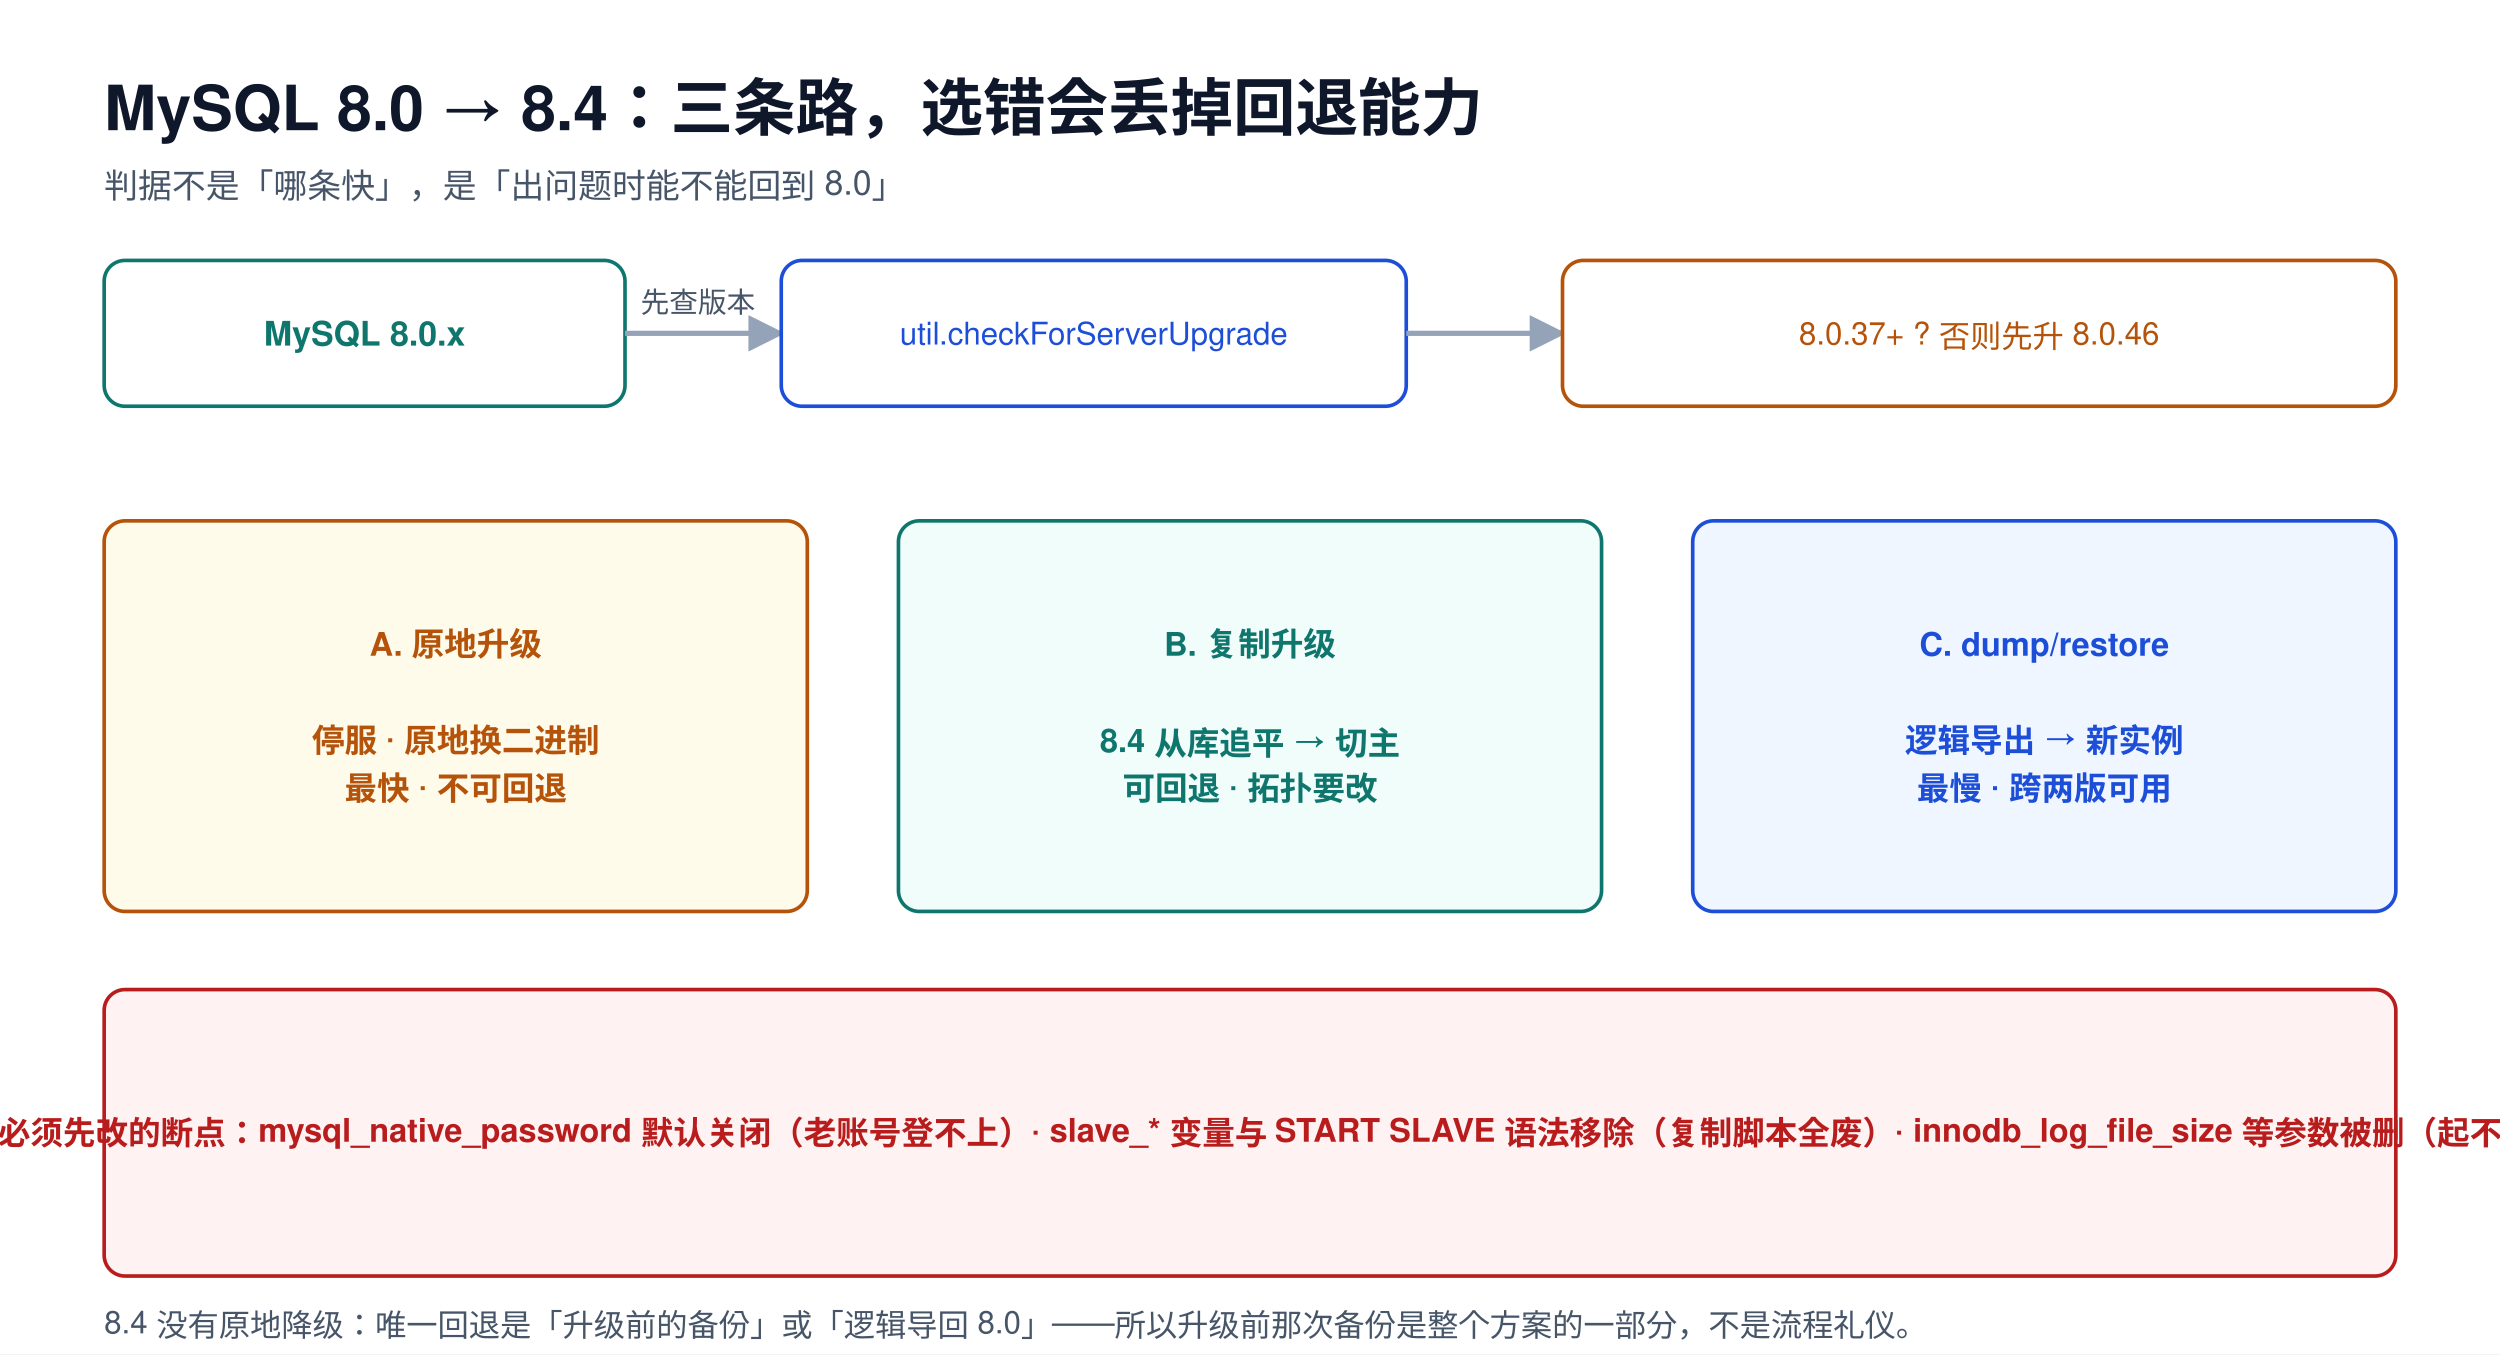
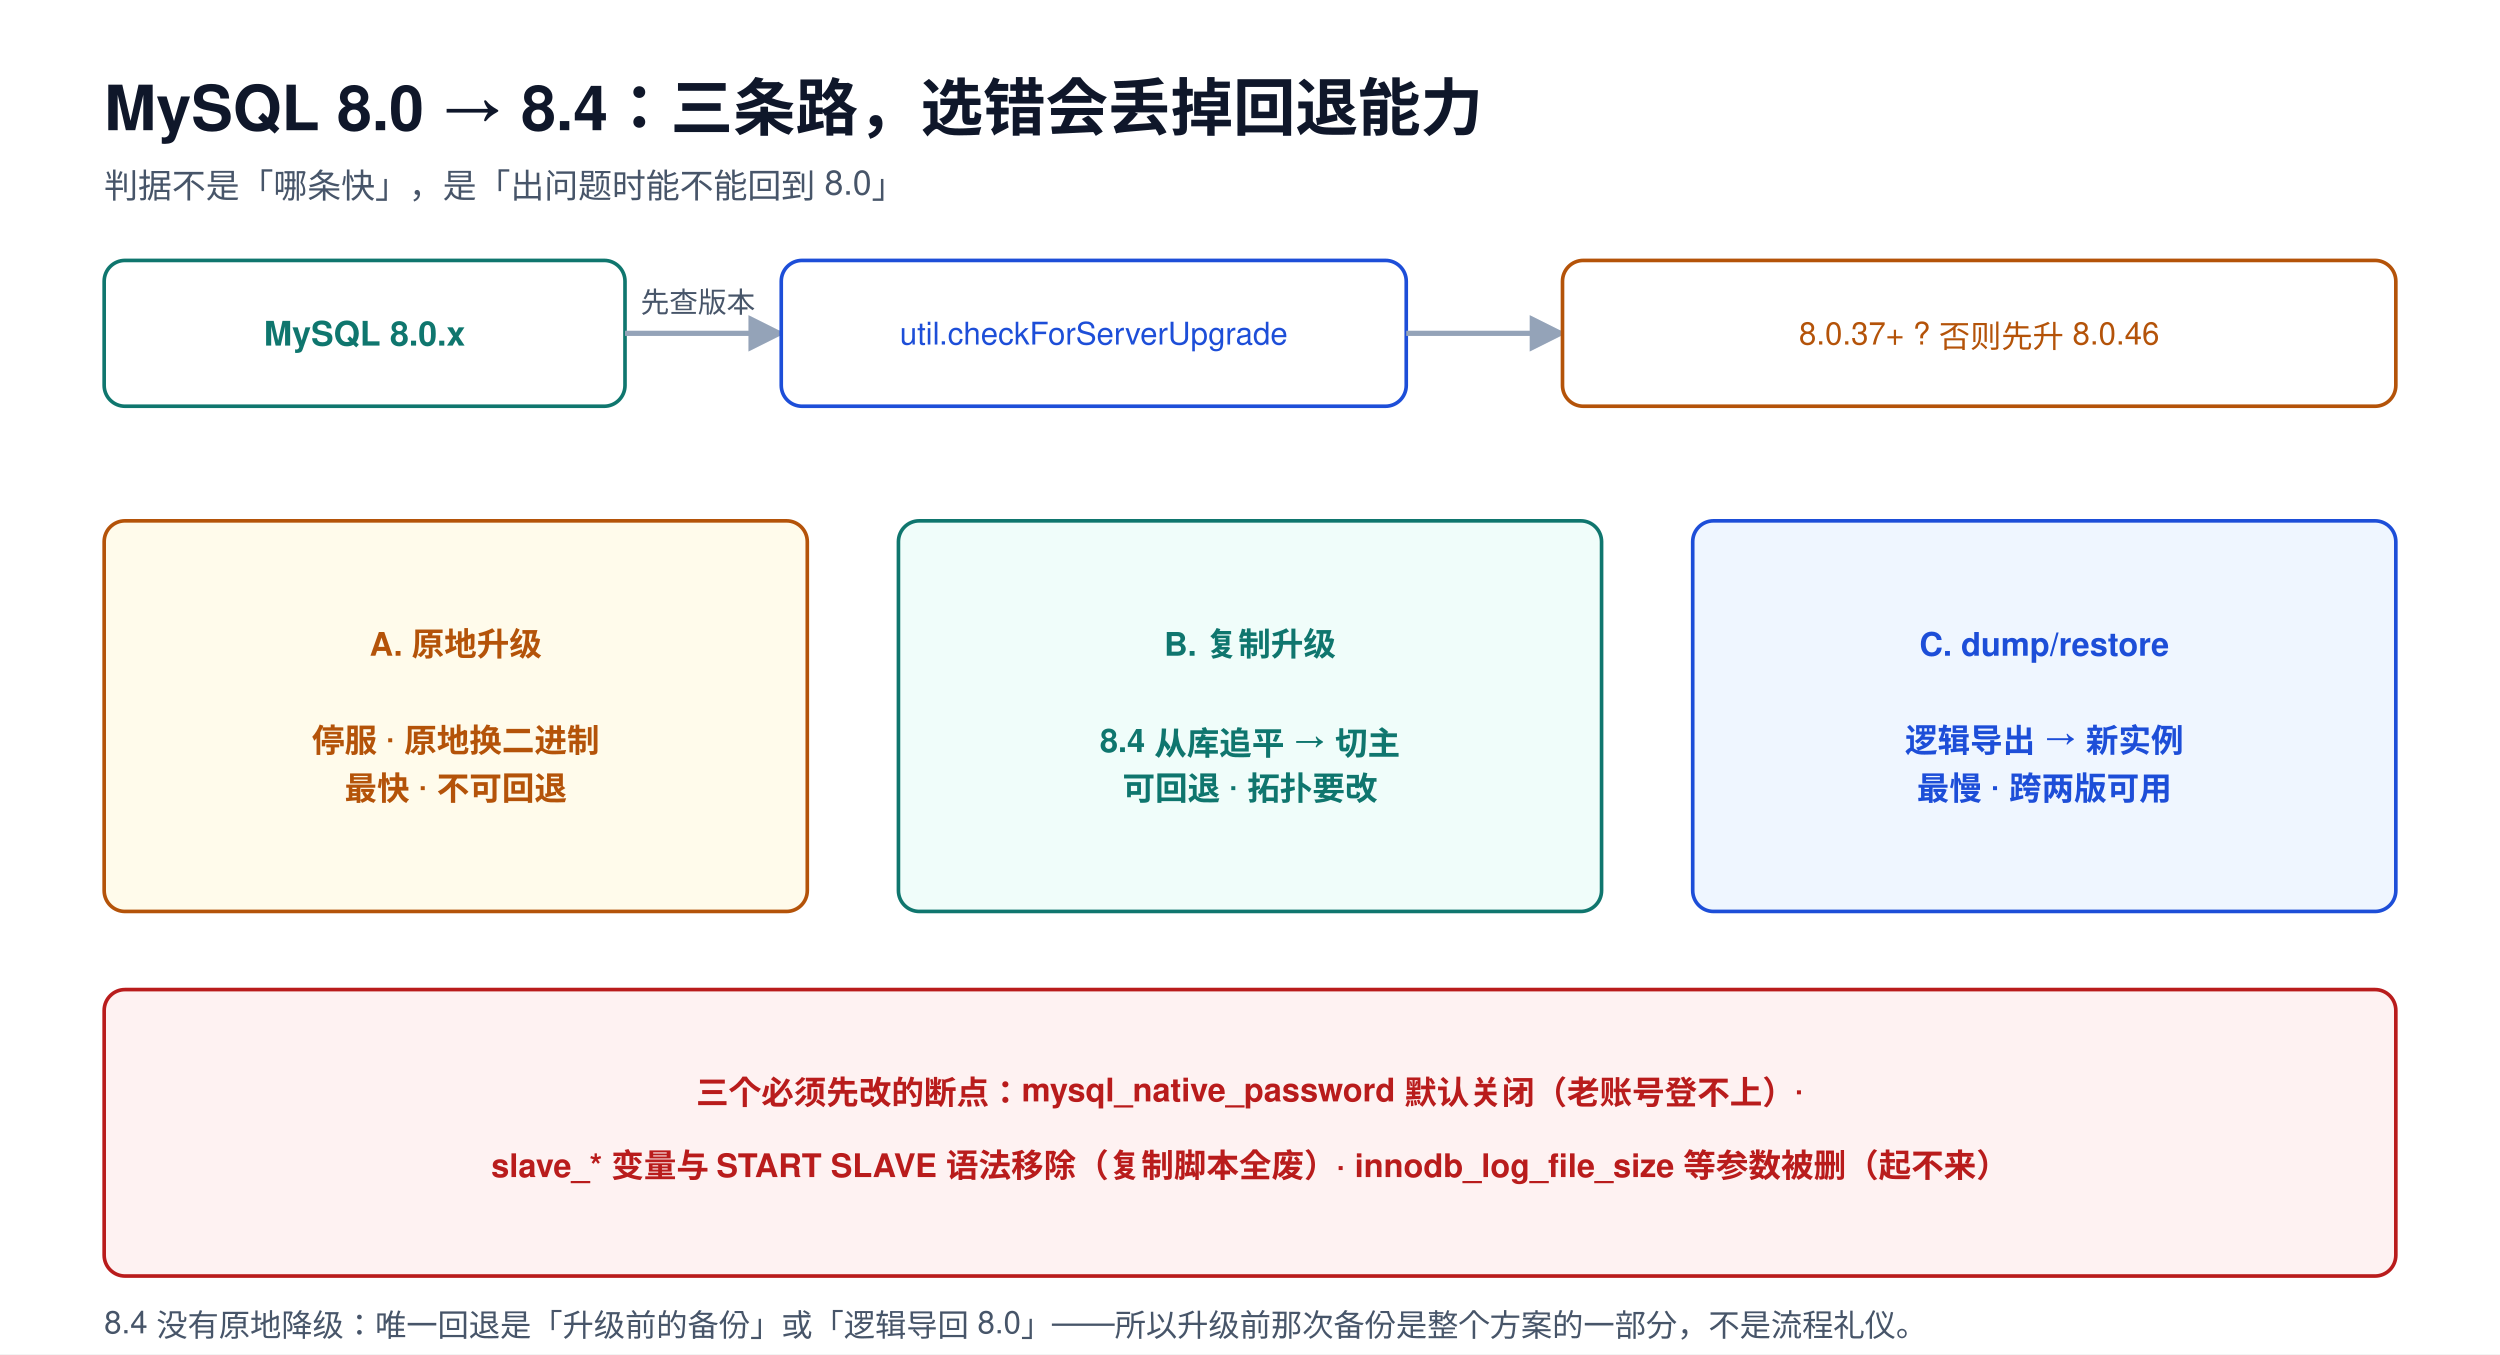
<svg xmlns="http://www.w3.org/2000/svg" viewBox="0 0 960 520" width="960" height="520" role="img">
  <defs>
    <marker id="ah" viewBox="0 0 10 10" refX="9" refY="5" markerWidth="7" markerHeight="7" orient="auto-start-reverse">
      <path d="M 0 0 L 10 5 L 0 10 z" fill="#94a3b8" />
    </marker>
    <marker id="ahb" viewBox="0 0 10 10" refX="9" refY="5" markerWidth="7" markerHeight="7" orient="auto-start-reverse">
      <path d="M 0 0 L 10 5 L 0 10 z" fill="#1d4ed8" />
    </marker>
  </defs>
  <rect x="0" y="0" width="960" height="520" fill="#ffffff" />
  <text x="40" y="50" font-size="24" font-weight="700" fill="#0f172a" font-family="PingFang SC, Helvetica, Arial, sans-serif">MySQL 8.0 → 8.4：三条路，选错会丢掉回退能力</text>
  <text x="40" y="76" font-size="13" fill="#475569" font-family="PingFang SC, Helvetica, Arial, sans-serif">判据不是「哪条快」，是「出问题时能不能回到 8.0」</text>
  <rect x="40" y="100" width="200" height="56" rx="8" fill="#ffffff" stroke="#0f766e" stroke-width="1.4" />
  <text x="140.0" y="132.7" font-size="13" font-weight="700" fill="#0f766e" text-anchor="middle" font-family="PingFang SC, Helvetica, Arial, sans-serif">MySQL 8.0.x</text>
  <line x1="240" y1="128" x2="300" y2="128" stroke="#94a3b8" stroke-width="2" marker-end="url(#ah)" />
  <text x="246" y="120" font-size="11" fill="#475569" font-weight="400" text-anchor="start" font-family="PingFang SC, Helvetica, Arial, sans-serif">先查版本</text>
  <rect x="300" y="100" width="240" height="56" rx="8" fill="#ffffff" stroke="#1d4ed8" stroke-width="1.4" />
  <text x="420.0" y="132.3" font-size="12" font-weight="400" fill="#1d4ed8" text-anchor="middle" font-family="PingFang SC, Helvetica, Arial, sans-serif">util.checkForServerUpgrade</text>
  <line x1="540" y1="128" x2="600" y2="128" stroke="#94a3b8" stroke-width="2" marker-end="url(#ah)" />
  <rect x="600" y="100" width="320" height="56" rx="8" fill="#ffffff" stroke="#b45309" stroke-width="1.4" />
  <text x="760.0" y="132.3" font-size="12" font-weight="400" fill="#b45309" text-anchor="middle" font-family="PingFang SC, Helvetica, Arial, sans-serif">8.0.37+ ? 否则先升 8.0.46</text>
  <rect x="40" y="200" width="270" height="150" rx="8" fill="#fffbeb" stroke="#b45309" stroke-width="1.4" />
  <text x="175.0" y="251.8" font-size="12.5" font-weight="700" fill="#b45309" text-anchor="middle" font-family="PingFang SC, Helvetica, Arial, sans-serif">A. 原地升级</text>
  <text x="175.0" y="270.2" font-size="12.5" font-weight="700" fill="#b45309" text-anchor="middle" font-family="PingFang SC, Helvetica, Arial, sans-serif" />
  <text x="175.0" y="288.8" font-size="12.5" font-weight="700" fill="#b45309" text-anchor="middle" font-family="PingFang SC, Helvetica, Arial, sans-serif">停服 · 原地换二进制</text>
  <text x="175.0" y="307.2" font-size="12.5" font-weight="700" fill="#b45309" text-anchor="middle" font-family="PingFang SC, Helvetica, Arial, sans-serif">最快 · 不可回退</text>
  <rect x="345" y="200" width="270" height="150" rx="8" fill="#f0fdfa" stroke="#0f766e" stroke-width="1.4" />
  <text x="480.0" y="251.8" font-size="12.5" font-weight="700" fill="#0f766e" text-anchor="middle" font-family="PingFang SC, Helvetica, Arial, sans-serif">B. 复制升级</text>
  <text x="480.0" y="270.2" font-size="12.5" font-weight="700" fill="#0f766e" text-anchor="middle" font-family="PingFang SC, Helvetica, Arial, sans-serif" />
  <text x="480.0" y="288.8" font-size="12.5" font-weight="700" fill="#0f766e" text-anchor="middle" font-family="PingFang SC, Helvetica, Arial, sans-serif">8.4 从库追平 → 切主</text>
  <text x="480.0" y="307.2" font-size="12.5" font-weight="700" fill="#0f766e" text-anchor="middle" font-family="PingFang SC, Helvetica, Arial, sans-serif">可回退 · 拓扑要改</text>
  <rect x="650" y="200" width="270" height="150" rx="8" fill="#eff6ff" stroke="#1d4ed8" stroke-width="1.4" />
  <text x="785.0" y="251.8" font-size="12.5" font-weight="700" fill="#1d4ed8" text-anchor="middle" font-family="PingFang SC, Helvetica, Arial, sans-serif">C. dump/restore</text>
  <text x="785.0" y="270.2" font-size="12.5" font-weight="700" fill="#1d4ed8" text-anchor="middle" font-family="PingFang SC, Helvetica, Arial, sans-serif" />
  <text x="785.0" y="288.8" font-size="12.5" font-weight="700" fill="#1d4ed8" text-anchor="middle" font-family="PingFang SC, Helvetica, Arial, sans-serif">逻辑导出 → 新实例</text>
  <text x="785.0" y="307.2" font-size="12.5" font-weight="700" fill="#1d4ed8" text-anchor="middle" font-family="PingFang SC, Helvetica, Arial, sans-serif">最慢 · 跨两版可用</text>
  <rect x="40" y="380" width="880" height="110" rx="8" fill="#fef2f2" stroke="#b91c1c" stroke-width="1.4" />
-   <text x="480.0" y="439.5" font-size="12.5" font-weight="700" fill="#b91c1c" text-anchor="middle" font-family="PingFang SC, Helvetica, Arial, sans-serif">三个必须先改的断点：mysql_native_password 默认关闭（老账号登不上）· slave_* 变量与 START SLAVE 语法移除（复制脚本全废）· innodb_log_file_size 等参数被删（起不来）</text>
+   <text x="480.0" y="424" font-size="12.5" font-weight="700" fill="#b91c1c" text-anchor="middle" font-family="PingFang SC, Helvetica, Arial, sans-serif">三个必须先改的断点：mysql_native_password 默认关闭（老账号登不上）·</text>
+   <text x="480.0" y="452" font-size="12.5" font-weight="700" fill="#b91c1c" text-anchor="middle" font-family="PingFang SC, Helvetica, Arial, sans-serif">slave_* 变量与 START SLAVE 语法移除（复制脚本全废）· innodb_log_file_size 等参数被删（起不来）</text>
  <text x="40" y="512" font-size="12" fill="#475569" font-weight="400" text-anchor="start" font-family="PingFang SC, Helvetica, Arial, sans-serif">8.4 没有原地降级：唯一回退是「升级前的备份」或「逻辑导回 8.0」——所以升级前那次备份是整个方案的一部分，不是流程礼仪。</text>
</svg>
